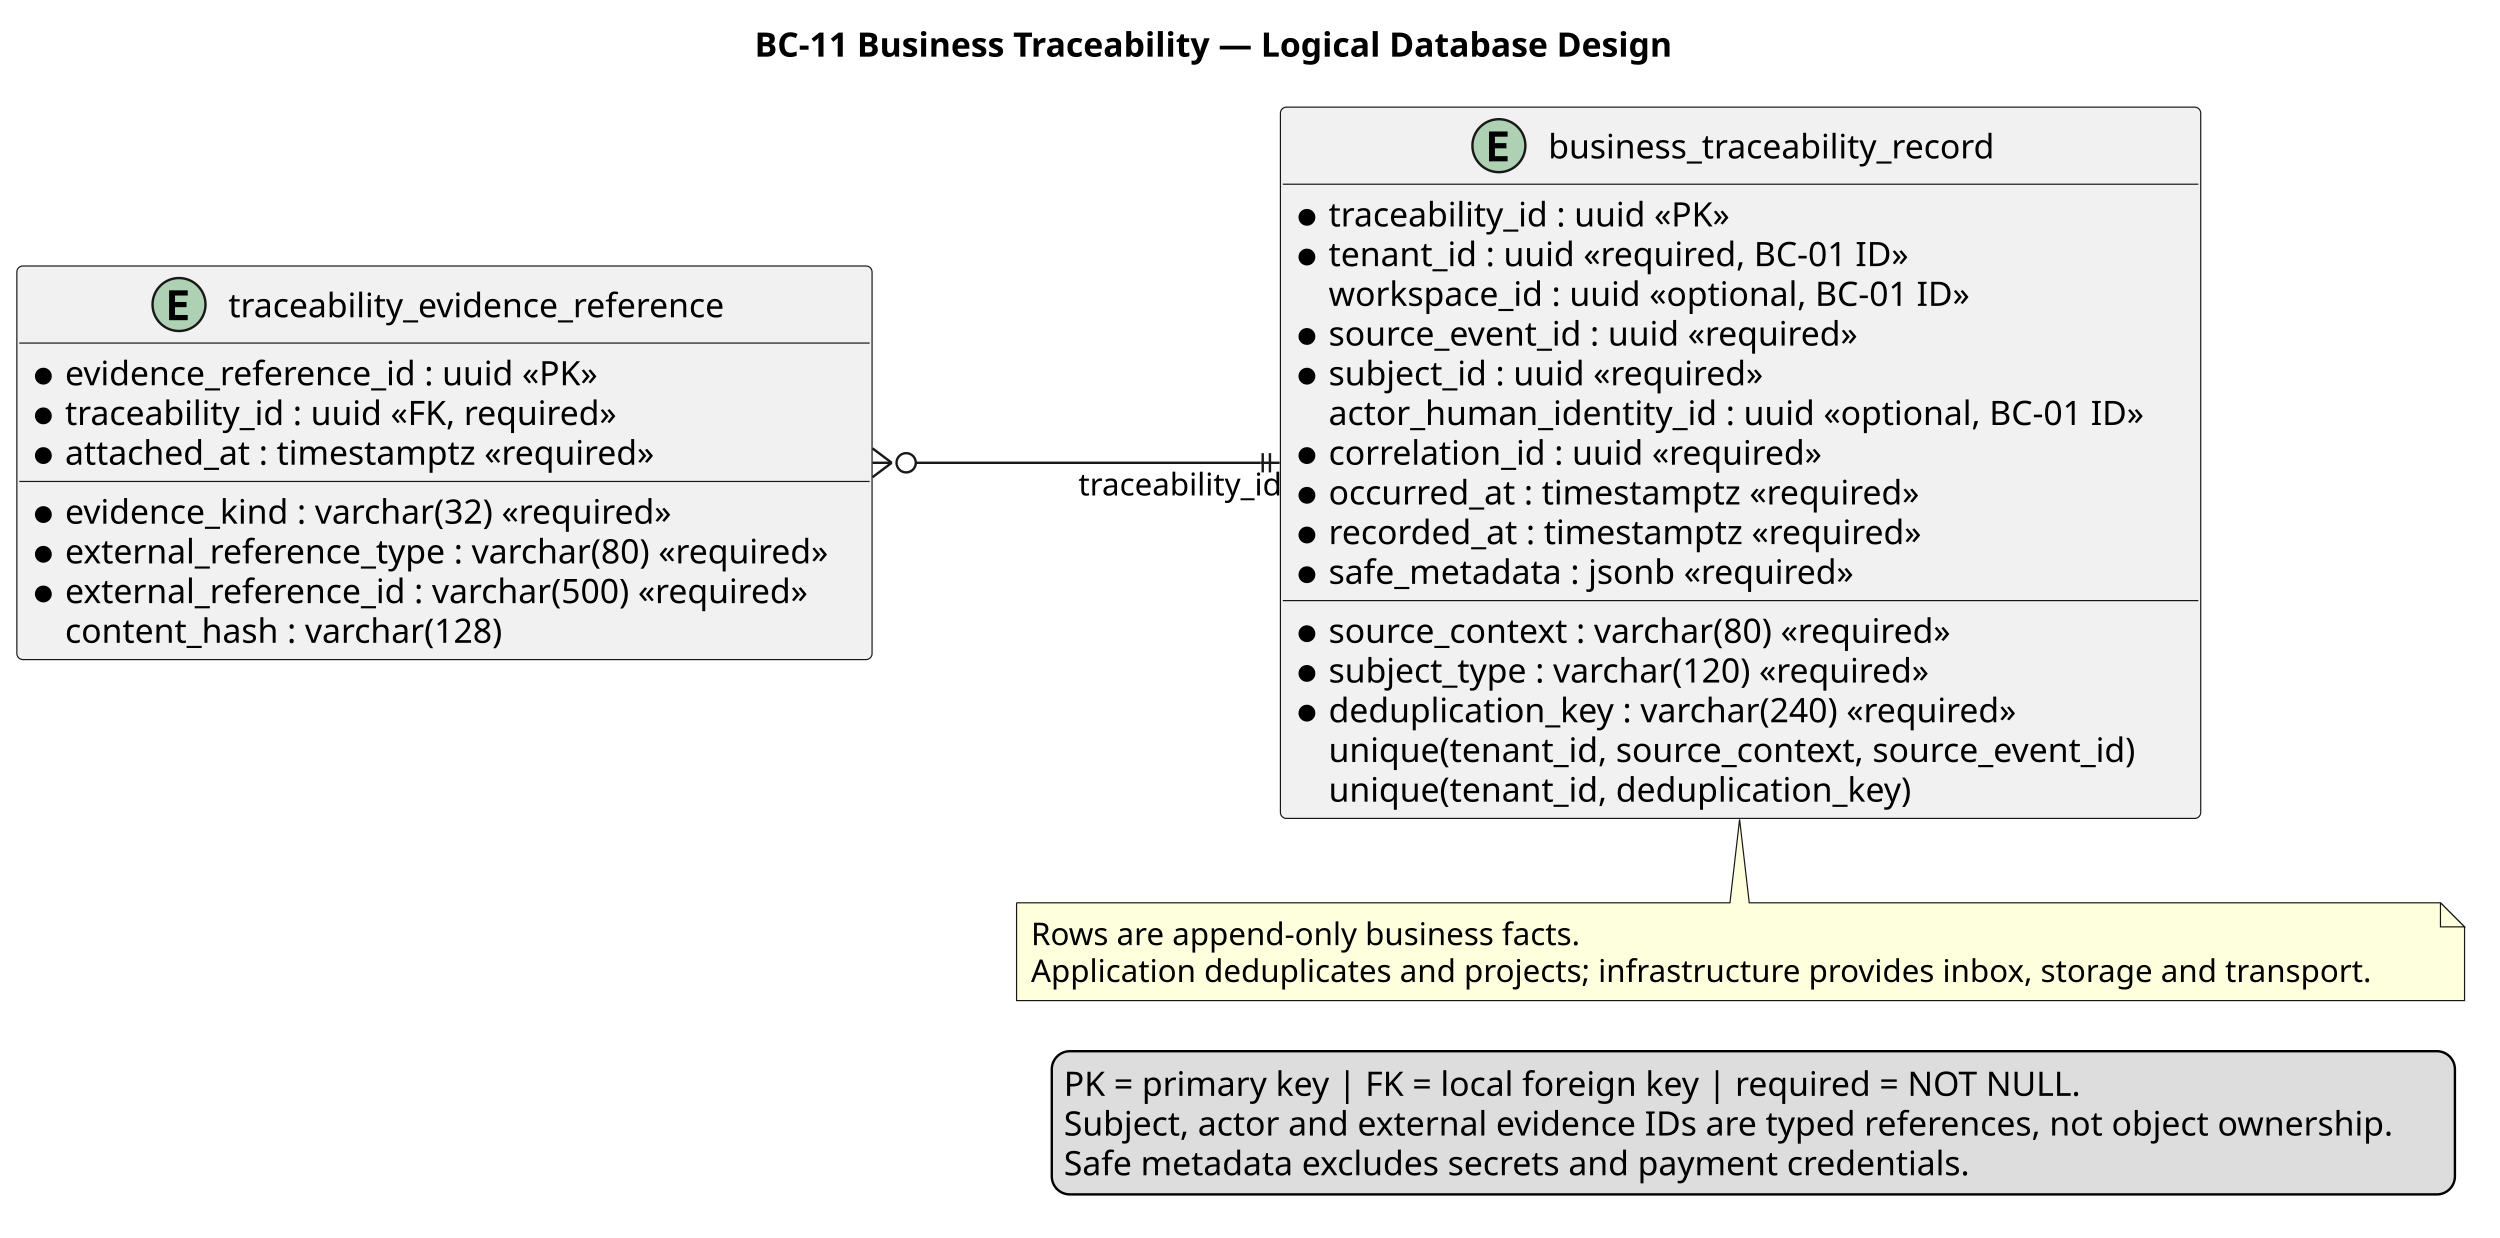
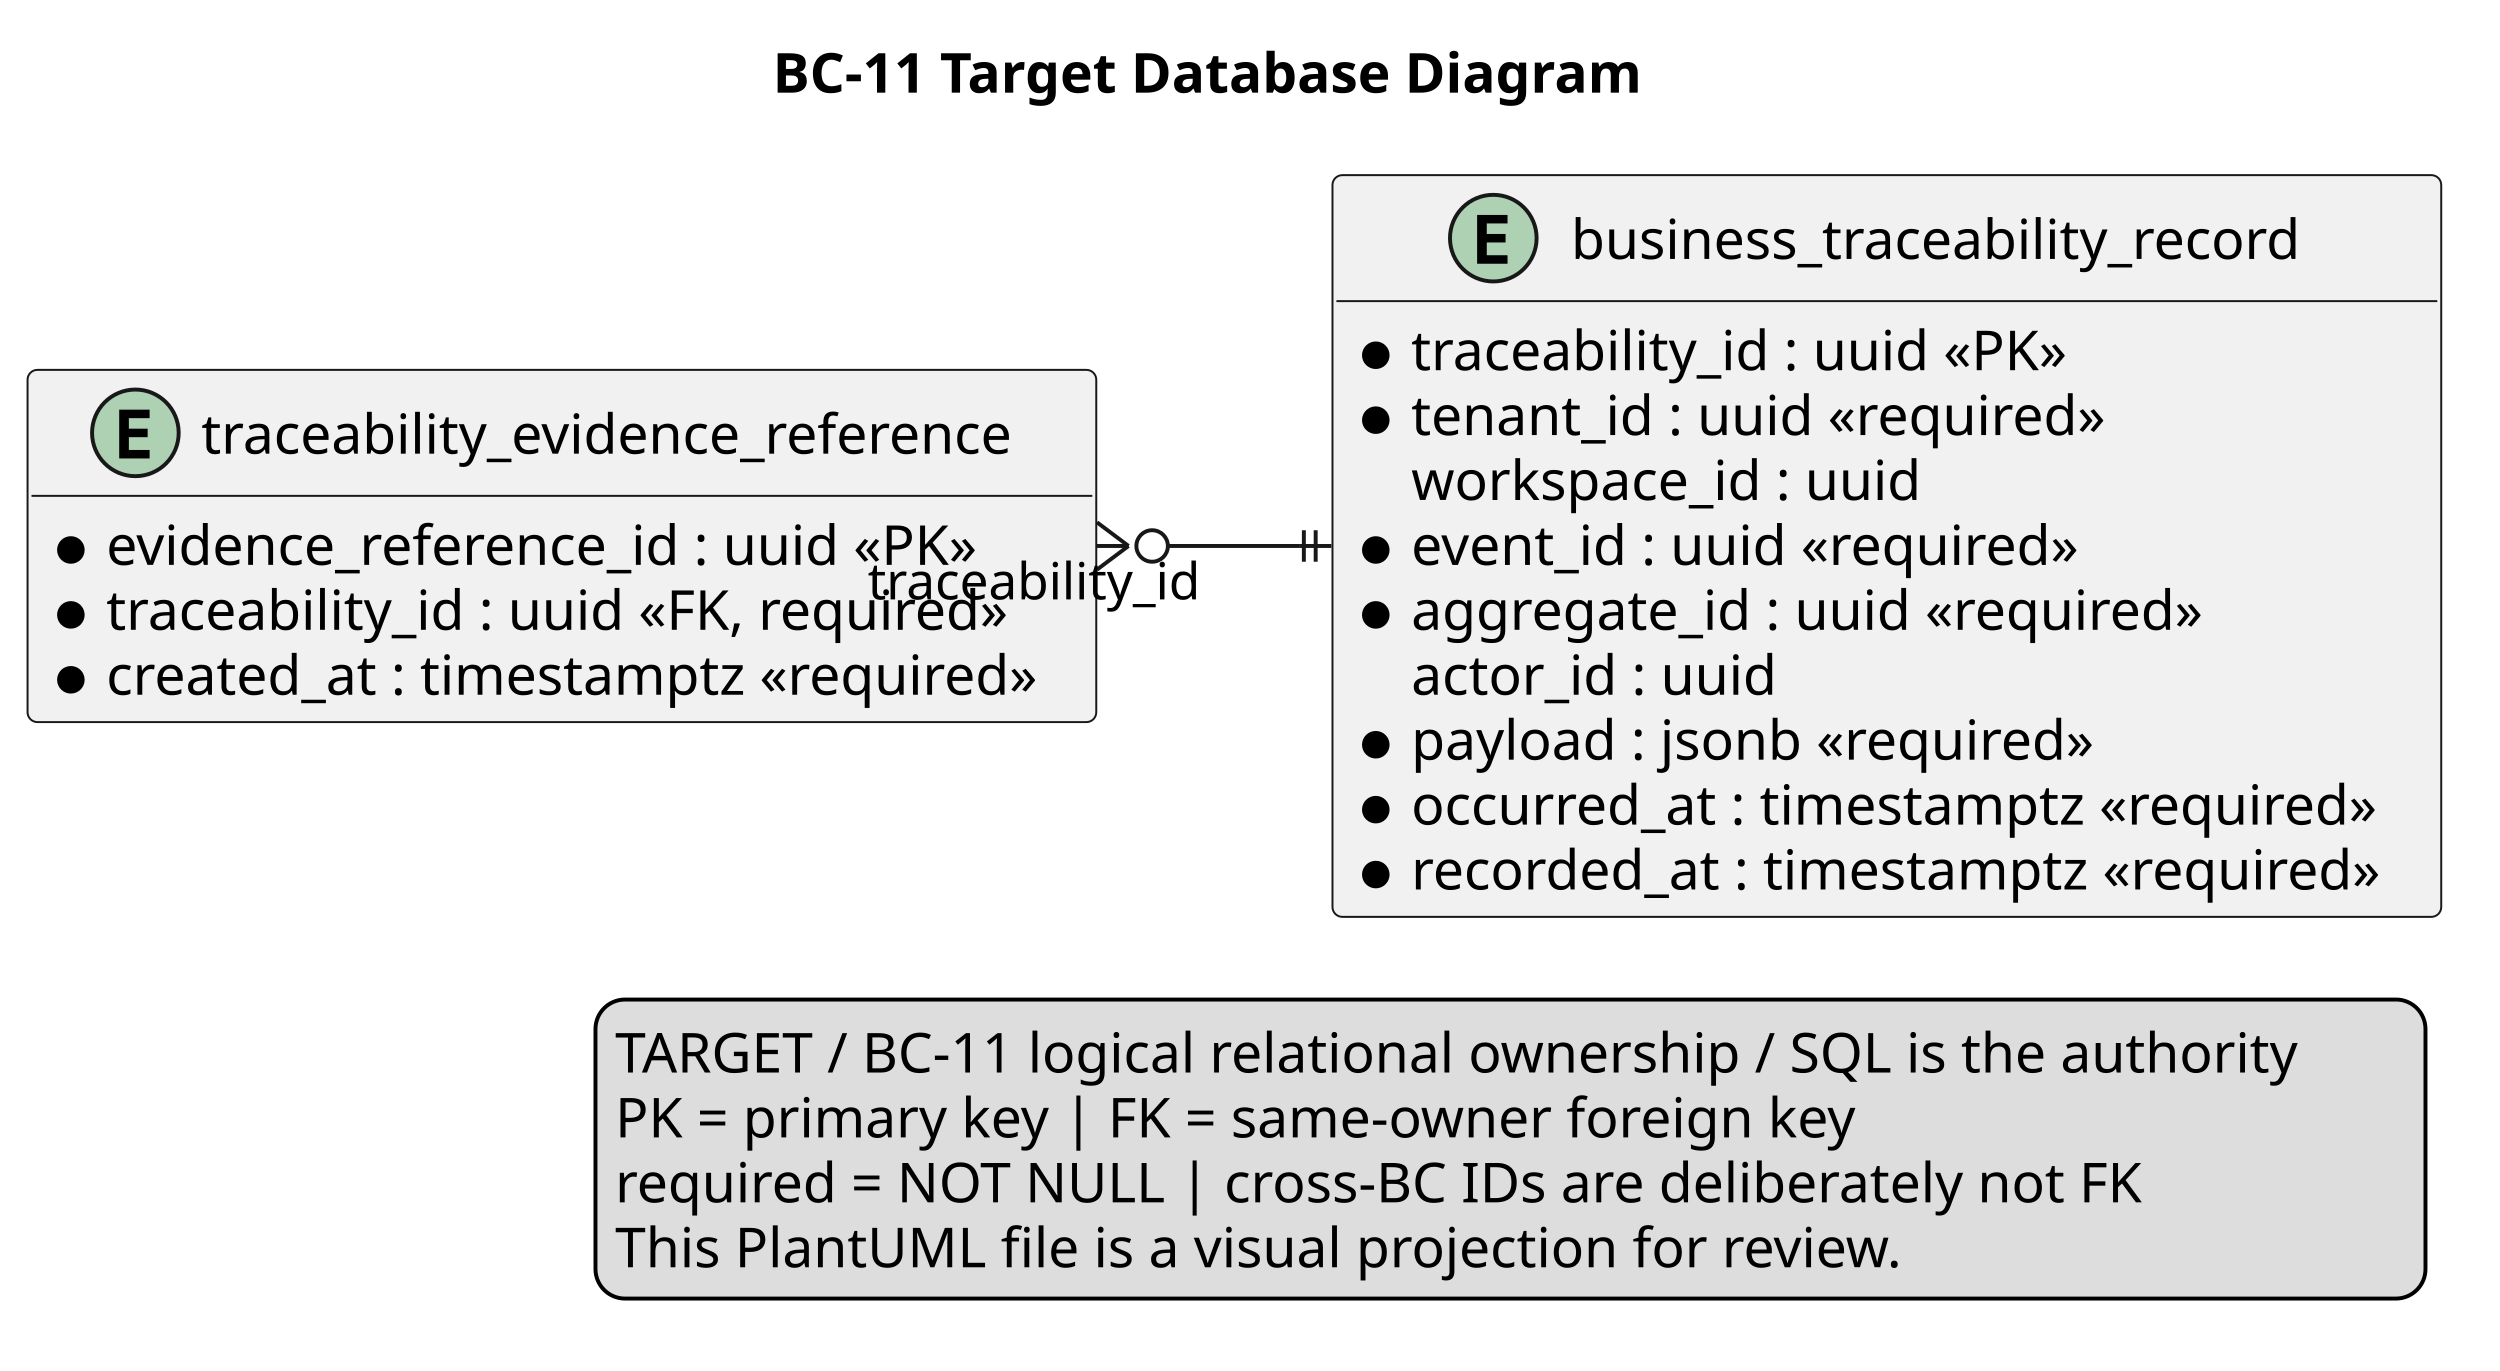
- <svg xmlns="http://www.w3.org/2000/svg" contentStyleType="text/css" data-diagram-type="CLASS" height="514px" preserveAspectRatio="none" style="width:1038px;height:514px;background:#FFFFFF;" version="1.1" viewBox="0 0 1038 514" width="1038px" zoomAndPan="magnify">
+ <svg xmlns="http://www.w3.org/2000/svg" contentStyleType="text/css" data-diagram-type="CLASS" height="348px" preserveAspectRatio="none" style="width:635px;height:348px;background:#FFFFFF;" version="1.1" viewBox="0 0 635 348" width="635px" zoomAndPan="magnify">
  <defs />
  <g>
    <g class="title" data-source-line="1">
-       <text fill="#000000" font-family="sans-serif" font-size="14" font-weight="700" lengthAdjust="spacing" textLength="404.681" x="313.3" y="23.535">BC-11 Business Traceability — Logical Database Design</text>
+       <text fill="#000000" font-family="sans-serif" font-size="14" font-weight="700" lengthAdjust="spacing" textLength="235.566" x="196.253" y="23.535">BC-11 Target Database Diagram</text>
    </g>
-     <g class="entity" data-qualified-name="business_traceability_record" data-source-line="11" id="ent0001">
-       <rect fill="#F1F1F1" height="295.324" rx="2.5" ry="2.5" style="stroke:#181818;stroke-width:0.5;" width="382.111" x="531.63" y="44.488" />
-       <ellipse cx="622.343" cy="60.488" fill="#ADD1B2" rx="11" ry="11" style="stroke:#181818;stroke-width:1;" />
-       <path d="M625.957,66.988 L618.237,66.988 L618.237,54.595 L625.957,54.595 L625.957,56.753 L620.686,56.753 L620.686,59.426 L625.459,59.426 L625.459,61.584 L620.686,61.584 L620.686,64.83 L625.957,64.83 Z " fill="#000000" />
-       <text fill="#000000" font-family="sans-serif" font-size="14" lengthAdjust="spacing" textLength="192.185" x="642.843" y="65.779">business_traceability_record</text>
-       <line style="stroke:#181818;stroke-width:0.5;" x1="532.63" x2="912.741" y1="76.488" y2="76.488" />
+     <g class="entity" data-qualified-name="t_business_traceability_record" data-source-line="12" id="ent0001">
+       <rect fill="#F1F1F1" height="188.394" rx="2.5" ry="2.5" style="stroke:#181818;stroke-width:0.5;" width="281.623" x="338.45" y="44.488" />
+       <ellipse cx="379.297" cy="60.488" fill="#ADD1B2" rx="11" ry="11" style="stroke:#181818;stroke-width:1;" />
+       <path d="M382.911,66.988 L375.191,66.988 L375.191,54.595 L382.911,54.595 L382.911,56.753 L377.64,56.753 L377.64,59.426 L382.413,59.426 L382.413,61.584 L377.64,61.584 L377.64,64.83 L382.911,64.83 Z " fill="#000000" />
+       <text fill="#000000" font-family="sans-serif" font-size="14" lengthAdjust="spacing" textLength="192.185" x="399.041" y="65.779">business_traceability_record</text>
+       <line style="stroke:#181818;stroke-width:0.5;" x1="339.45" x2="619.073" y1="76.488" y2="76.488" />
      <g data-visibility-modifier="IE_MANDATORY">
-         <ellipse cx="542.63" cy="90.232" fill="#000000" rx="3" ry="3" style="stroke:#000000;stroke-width:1;" />
+         <ellipse cx="349.45" cy="90.232" fill="#000000" rx="3" ry="3" style="stroke:#000000;stroke-width:1;" />
      </g>
-       <text fill="#000000" font-family="sans-serif" font-size="14" lengthAdjust="spacing" textLength="174.262" x="551.63" y="94.023">traceability_id : uuid «PK»</text>
+       <text fill="#000000" font-family="sans-serif" font-size="14" lengthAdjust="spacing" textLength="174.262" x="358.45" y="94.023">traceability_id : uuid «PK»</text>
      <g data-visibility-modifier="IE_MANDATORY">
-         <ellipse cx="542.63" cy="106.721" fill="#000000" rx="3" ry="3" style="stroke:#000000;stroke-width:1;" />
+         <ellipse cx="349.45" cy="106.721" fill="#000000" rx="3" ry="3" style="stroke:#000000;stroke-width:1;" />
      </g>
-       <text fill="#000000" font-family="sans-serif" font-size="14" lengthAdjust="spacing" textLength="254.632" x="551.63" y="110.512">tenant_id : uuid «required, BC-01 ID»</text>
-       <text fill="#000000" font-family="sans-serif" font-size="14" lengthAdjust="spacing" textLength="281.545" x="551.63" y="127">workspace_id : uuid «optional, BC-01 ID»</text>
+       <text fill="#000000" font-family="sans-serif" font-size="14" lengthAdjust="spacing" textLength="183.278" x="358.45" y="110.512">tenant_id : uuid «required»</text>
+       <text fill="#000000" font-family="sans-serif" font-size="14" lengthAdjust="spacing" textLength="135.331" x="358.45" y="127">workspace_id : uuid</text>
      <g data-visibility-modifier="IE_MANDATORY">
-         <ellipse cx="542.63" cy="139.697" fill="#000000" rx="3" ry="3" style="stroke:#000000;stroke-width:1;" />
+         <ellipse cx="349.45" cy="139.697" fill="#000000" rx="3" ry="3" style="stroke:#000000;stroke-width:1;" />
      </g>
-       <text fill="#000000" font-family="sans-serif" font-size="14" lengthAdjust="spacing" textLength="228.792" x="551.63" y="143.488">source_event_id : uuid «required»</text>
+       <text fill="#000000" font-family="sans-serif" font-size="14" lengthAdjust="spacing" textLength="176.668" x="358.45" y="143.488">event_id : uuid «required»</text>
      <g data-visibility-modifier="IE_MANDATORY">
-         <ellipse cx="542.63" cy="156.185" fill="#000000" rx="3" ry="3" style="stroke:#000000;stroke-width:1;" />
+         <ellipse cx="349.45" cy="156.185" fill="#000000" rx="3" ry="3" style="stroke:#000000;stroke-width:1;" />
      </g>
-       <text fill="#000000" font-family="sans-serif" font-size="14" lengthAdjust="spacing" textLength="189" x="551.63" y="159.977">subject_id : uuid «required»</text>
-       <text fill="#000000" font-family="sans-serif" font-size="14" lengthAdjust="spacing" textLength="356.111" x="551.63" y="176.465">actor_human_identity_id : uuid «optional, BC-01 ID»</text>
+       <text fill="#000000" font-family="sans-serif" font-size="14" lengthAdjust="spacing" textLength="208.113" x="358.45" y="159.977">aggregate_id : uuid «required»</text>
+       <text fill="#000000" font-family="sans-serif" font-size="14" lengthAdjust="spacing" textLength="97.85" x="358.45" y="176.465">actor_id : uuid</text>
      <g data-visibility-modifier="IE_MANDATORY">
-         <ellipse cx="542.63" cy="189.162" fill="#000000" rx="3" ry="3" style="stroke:#000000;stroke-width:1;" />
+         <ellipse cx="349.45" cy="189.162" fill="#000000" rx="3" ry="3" style="stroke:#000000;stroke-width:1;" />
      </g>
-       <text fill="#000000" font-family="sans-serif" font-size="14" lengthAdjust="spacing" textLength="213.274" x="551.63" y="192.953">correlation_id : uuid «required»</text>
+       <text fill="#000000" font-family="sans-serif" font-size="14" lengthAdjust="spacing" textLength="180.346" x="358.45" y="192.953">payload : jsonb «required»</text>
      <g data-visibility-modifier="IE_MANDATORY">
-         <ellipse cx="542.63" cy="205.65" fill="#000000" rx="3" ry="3" style="stroke:#000000;stroke-width:1;" />
+         <ellipse cx="349.45" cy="205.65" fill="#000000" rx="3" ry="3" style="stroke:#000000;stroke-width:1;" />
      </g>
-       <text fill="#000000" font-family="sans-serif" font-size="14" lengthAdjust="spacing" textLength="254.871" x="551.63" y="209.441">occurred_at : timestamptz «required»</text>
+       <text fill="#000000" font-family="sans-serif" font-size="14" lengthAdjust="spacing" textLength="254.871" x="358.45" y="209.441">occurred_at : timestamptz «required»</text>
      <g data-visibility-modifier="IE_MANDATORY">
-         <ellipse cx="542.63" cy="222.139" fill="#000000" rx="3" ry="3" style="stroke:#000000;stroke-width:1;" />
+         <ellipse cx="349.45" cy="222.139" fill="#000000" rx="3" ry="3" style="stroke:#000000;stroke-width:1;" />
      </g>
-       <text fill="#000000" font-family="sans-serif" font-size="14" lengthAdjust="spacing" textLength="255.623" x="551.63" y="225.93">recorded_at : timestamptz «required»</text>
+       <text fill="#000000" font-family="sans-serif" font-size="14" lengthAdjust="spacing" textLength="255.623" x="358.45" y="225.93">recorded_at : timestamptz «required»</text>
+     </g>
+     <g class="entity" data-qualified-name="t_traceability_evidence_reference" data-source-line="27" id="ent0002">
+       <rect fill="#F1F1F1" height="89.465" rx="2.5" ry="2.5" style="stroke:#181818;stroke-width:0.5;" width="271.451" x="7" y="93.948" />
+       <ellipse cx="34.386" cy="109.948" fill="#ADD1B2" rx="11" ry="11" style="stroke:#181818;stroke-width:1;" />
+       <path d="M38,116.448 L30.28,116.448 L30.28,104.055 L38,104.055 L38,106.213 L32.729,106.213 L32.729,108.886 L37.502,108.886 L37.502,111.044 L32.729,111.044 L32.729,114.29 L38,114.29 Z " fill="#000000" />
+       <text fill="#000000" font-family="sans-serif" font-size="14" lengthAdjust="spacing" textLength="211.928" x="51.138" y="115.239">traceability_evidence_reference</text>
+       <line style="stroke:#181818;stroke-width:0.5;" x1="8" x2="277.451" y1="125.948" y2="125.948" />
      <g data-visibility-modifier="IE_MANDATORY">
-         <ellipse cx="542.63" cy="238.627" fill="#000000" rx="3" ry="3" style="stroke:#000000;stroke-width:1;" />
+         <ellipse cx="18" cy="139.692" fill="#000000" rx="3" ry="3" style="stroke:#000000;stroke-width:1;" />
      </g>
-       <text fill="#000000" font-family="sans-serif" font-size="14" lengthAdjust="spacing" textLength="225.463" x="551.63" y="242.418">safe_metadata : jsonb «required»</text>
-       <line style="stroke:#181818;stroke-width:0.5;" x1="532.63" x2="912.741" y1="249.371" y2="249.371" />
+       <text fill="#000000" font-family="sans-serif" font-size="14" lengthAdjust="spacing" textLength="229.387" x="27" y="143.483">evidence_reference_id : uuid «PK»</text>
      <g data-visibility-modifier="IE_MANDATORY">
-         <ellipse cx="542.63" cy="263.115" fill="#000000" rx="3" ry="3" style="stroke:#000000;stroke-width:1;" />
+         <ellipse cx="18" cy="156.181" fill="#000000" rx="3" ry="3" style="stroke:#000000;stroke-width:1;" />
      </g>
-       <text fill="#000000" font-family="sans-serif" font-size="14" lengthAdjust="spacing" textLength="270.081" x="551.63" y="266.906">source_context : varchar(80) «required»</text>
+       <text fill="#000000" font-family="sans-serif" font-size="14" lengthAdjust="spacing" textLength="240.304" x="27" y="159.972">traceability_id : uuid «FK, required»</text>
      <g data-visibility-modifier="IE_MANDATORY">
-         <ellipse cx="542.63" cy="279.603" fill="#000000" rx="3" ry="3" style="stroke:#000000;stroke-width:1;" />
+         <ellipse cx="18" cy="172.669" fill="#000000" rx="3" ry="3" style="stroke:#000000;stroke-width:1;" />
      </g>
-       <text fill="#000000" font-family="sans-serif" font-size="14" lengthAdjust="spacing" textLength="260.757" x="551.63" y="283.394">subject_type : varchar(120) «required»</text>
-       <g data-visibility-modifier="IE_MANDATORY">
-         <ellipse cx="542.63" cy="296.092" fill="#000000" rx="3" ry="3" style="stroke:#000000;stroke-width:1;" />
-       </g>
-       <text fill="#000000" font-family="sans-serif" font-size="14" lengthAdjust="spacing" textLength="298.279" x="551.63" y="299.883">deduplication_key : varchar(240) «required»</text>
-       <text fill="#000000" font-family="sans-serif" font-size="14" lengthAdjust="spacing" textLength="348.981" x="551.63" y="316.371">unique(tenant_id, source_context, source_event_id)</text>
-       <text fill="#000000" font-family="sans-serif" font-size="14" lengthAdjust="spacing" textLength="250.715" x="551.63" y="332.859">unique(tenant_id, deduplication_key)</text>
+       <text fill="#000000" font-family="sans-serif" font-size="14" lengthAdjust="spacing" textLength="245.451" x="27" y="176.46">created_at : timestamptz «required»</text>
    </g>
-     <g class="entity" data-qualified-name="traceability_evidence_reference" data-source-line="29" id="ent0002">
-       <rect fill="#F1F1F1" height="163.418" rx="2.5" ry="2.5" style="stroke:#181818;stroke-width:0.5;" width="355.082" x="7" y="110.438" />
-       <ellipse cx="74.327" cy="126.438" fill="#ADD1B2" rx="11" ry="11" style="stroke:#181818;stroke-width:1;" />
-       <path d="M77.941,132.938 L70.222,132.938 L70.222,120.545 L77.941,120.545 L77.941,122.703 L72.67,122.703 L72.67,125.376 L77.443,125.376 L77.443,127.534 L72.67,127.534 L72.67,130.78 L77.941,130.78 Z " fill="#000000" />
-       <text fill="#000000" font-family="sans-serif" font-size="14" lengthAdjust="spacing" textLength="211.928" x="94.827" y="131.729">traceability_evidence_reference</text>
-       <line style="stroke:#181818;stroke-width:0.5;" x1="8" x2="361.082" y1="142.438" y2="142.438" />
-       <g data-visibility-modifier="IE_MANDATORY">
-         <ellipse cx="18" cy="156.182" fill="#000000" rx="3" ry="3" style="stroke:#000000;stroke-width:1;" />
-       </g>
-       <text fill="#000000" font-family="sans-serif" font-size="14" lengthAdjust="spacing" textLength="229.387" x="27" y="159.973">evidence_reference_id : uuid «PK»</text>
-       <g data-visibility-modifier="IE_MANDATORY">
-         <ellipse cx="18" cy="172.671" fill="#000000" rx="3" ry="3" style="stroke:#000000;stroke-width:1;" />
-       </g>
-       <text fill="#000000" font-family="sans-serif" font-size="14" lengthAdjust="spacing" textLength="240.304" x="27" y="176.462">traceability_id : uuid «FK, required»</text>
-       <g data-visibility-modifier="IE_MANDATORY">
-         <ellipse cx="18" cy="189.159" fill="#000000" rx="3" ry="3" style="stroke:#000000;stroke-width:1;" />
-       </g>
-       <text fill="#000000" font-family="sans-serif" font-size="14" lengthAdjust="spacing" textLength="253.579" x="27" y="192.95">attached_at : timestamptz «required»</text>
-       <line style="stroke:#181818;stroke-width:0.5;" x1="8" x2="361.082" y1="199.903" y2="199.903" />
-       <g data-visibility-modifier="IE_MANDATORY">
-         <ellipse cx="18" cy="213.647" fill="#000000" rx="3" ry="3" style="stroke:#000000;stroke-width:1;" />
-       </g>
-       <text fill="#000000" font-family="sans-serif" font-size="14" lengthAdjust="spacing" textLength="262.732" x="27" y="217.438">evidence_kind : varchar(32) «required»</text>
-       <g data-visibility-modifier="IE_MANDATORY">
-         <ellipse cx="18" cy="230.136" fill="#000000" rx="3" ry="3" style="stroke:#000000;stroke-width:1;" />
-       </g>
-       <text fill="#000000" font-family="sans-serif" font-size="14" lengthAdjust="spacing" textLength="329.082" x="27" y="233.927">external_reference_type : varchar(80) «required»</text>
-       <g data-visibility-modifier="IE_MANDATORY">
-         <ellipse cx="18" cy="246.624" fill="#000000" rx="3" ry="3" style="stroke:#000000;stroke-width:1;" />
-       </g>
-       <text fill="#000000" font-family="sans-serif" font-size="14" lengthAdjust="spacing" textLength="321.631" x="27" y="250.415">external_reference_id : varchar(500) «required»</text>
-       <text fill="#000000" font-family="sans-serif" font-size="14" lengthAdjust="spacing" textLength="189.643" x="27" y="266.903">content_hash : varchar(128)</text>
+     <g class="link" data-entity-1="ent0002" data-entity-2="ent0001" data-link-type="crowfoot" data-source-line="36" id="lnk3">
+       <path codeLine="36" d="M296.64,138.678 C316.25,138.678 310.47,138.678 330.18,138.678" fill="none" id="t_traceability_evidence_reference-t_business_traceability_record" style="stroke:#181818;stroke-width:1;" />
+       <line style="stroke:#181818;stroke-width:1;" x1="286.64" x2="278.64" y1="138.678" y2="144.678" />
+       <line style="stroke:#181818;stroke-width:1;" x1="286.64" x2="278.64" y1="138.678" y2="132.678" />
+       <line style="stroke:#181818;stroke-width:1;" x1="286.64" x2="278.64" y1="138.678" y2="138.678" />
+       <ellipse cx="292.64" cy="138.678" fill="none" rx="4" ry="4" style="stroke:#181818;stroke-width:1;" />
+       <line style="stroke:#181818;stroke-width:1;" x1="334.18" x2="334.18" y1="134.678" y2="142.678" />
+       <line style="stroke:#181818;stroke-width:1;" x1="331.18" x2="331.18" y1="134.678" y2="142.678" />
+       <line style="stroke:#181818;stroke-width:1;" x1="330.18" x2="338.18" y1="138.678" y2="138.678" />
+       <text fill="#000000" font-family="sans-serif" font-size="13" lengthAdjust="spacing" textLength="87.991" x="220.41" y="152.247">traceability_id</text>
    </g>
-     <g class="entity" data-qualified-name="GMN4" data-source-line="42" id="ent0005">
-       <path d="M422.08,374.838 L422.08,415.459 A0,0 0 0 0 422.08,415.459 L1023.281,415.459 A0,0 0 0 0 1023.281,415.459 L1023.281,384.838 L1013.281,374.838 L726.28,374.838 L722.28,340.208 L718.28,374.838 L422.08,374.838 A0,0 0 0 0 422.08,374.838" fill="#FEFFDD" style="stroke:#181818;stroke-width:0.5;" />
-       <path d="M1013.281,374.838 L1013.281,384.838 L1023.281,384.838 L1013.281,374.838" fill="#FEFFDD" style="stroke:#181818;stroke-width:0.5;" />
-       <text fill="#000000" font-family="sans-serif" font-size="13" lengthAdjust="spacing" textLength="239.624" x="428.08" y="392.407">Rows are append-only business facts.</text>
-       <text fill="#000000" font-family="sans-serif" font-size="13" lengthAdjust="spacing" textLength="580.201" x="428.08" y="407.717">Application deduplicates and projects; infrastructure provides inbox, storage and transport.</text>
-     </g>
-     <g class="link" data-entity-1="ent0002" data-entity-2="ent0001" data-link-type="crowfoot" data-source-line="39" id="lnk3">
-       <path codeLine="39" d="M380.24,192.148 C434.43,192.148 468.23,192.148 523.28,192.148" fill="none" id="traceability_evidence_reference-business_traceability_record" style="stroke:#181818;stroke-width:1;" />
-       <line style="stroke:#181818;stroke-width:1;" x1="370.24" x2="362.24" y1="192.148" y2="198.148" />
-       <line style="stroke:#181818;stroke-width:1;" x1="370.24" x2="362.24" y1="192.148" y2="186.148" />
-       <line style="stroke:#181818;stroke-width:1;" x1="370.24" x2="362.24" y1="192.148" y2="192.148" />
-       <ellipse cx="376.24" cy="192.148" fill="none" rx="4" ry="4" style="stroke:#181818;stroke-width:1;" />
-       <line style="stroke:#181818;stroke-width:1;" x1="527.28" x2="527.28" y1="188.148" y2="196.148" />
-       <line style="stroke:#181818;stroke-width:1;" x1="524.28" x2="524.28" y1="188.148" y2="196.148" />
-       <line style="stroke:#181818;stroke-width:1;" x1="523.28" x2="531.28" y1="192.148" y2="192.148" />
-       <text fill="#000000" font-family="sans-serif" font-size="13" lengthAdjust="spacing" textLength="87.991" x="447.76" y="205.717">traceability_id</text>
-     </g>
-     <g class="legend" data-source-line="46">
-       <rect fill="#DDDDDD" height="59.465" rx="7.5" ry="7.5" style="stroke:#000000;stroke-width:1;" width="582.578" x="436.703" y="436.459" />
-       <text fill="#000000" font-family="sans-serif" font-size="14" lengthAdjust="spacing" textLength="445.635" x="441.703" y="454.995">PK = primary key | FK = local foreign key | required = NOT NULL.</text>
-       <text fill="#000000" font-family="sans-serif" font-size="14" lengthAdjust="spacing" textLength="572.578" x="441.703" y="471.483">Subject, actor and external evidence IDs are typed references, not object ownership.</text>
-       <text fill="#000000" font-family="sans-serif" font-size="14" lengthAdjust="spacing" textLength="388.705" x="441.703" y="487.971">Safe metadata excludes secrets and payment credentials.</text>
+     <g class="legend" data-source-line="38">
+       <rect fill="#DDDDDD" height="75.953" rx="7.5" ry="7.5" style="stroke:#000000;stroke-width:1;" width="464.822" x="151.251" y="253.883" />
+       <text fill="#000000" font-family="sans-serif" font-size="14" lengthAdjust="spacing" textLength="454.822" x="156.251" y="272.418">TARGET / BC-11 logical relational ownership / SQL is the authority</text>
+       <text fill="#000000" font-family="sans-serif" font-size="14" lengthAdjust="spacing" textLength="334.086" x="156.251" y="288.906">PK = primary key | FK = same-owner foreign key</text>
+       <text fill="#000000" font-family="sans-serif" font-size="14" lengthAdjust="spacing" textLength="405.986" x="156.251" y="305.394">required = NOT NULL | cross-BC IDs are deliberately not FK</text>
+       <text fill="#000000" font-family="sans-serif" font-size="14" lengthAdjust="spacing" textLength="341.934" x="156.251" y="321.883">This PlantUML file is a visual projection for review.</text>
    </g>
  </g>
</svg>
